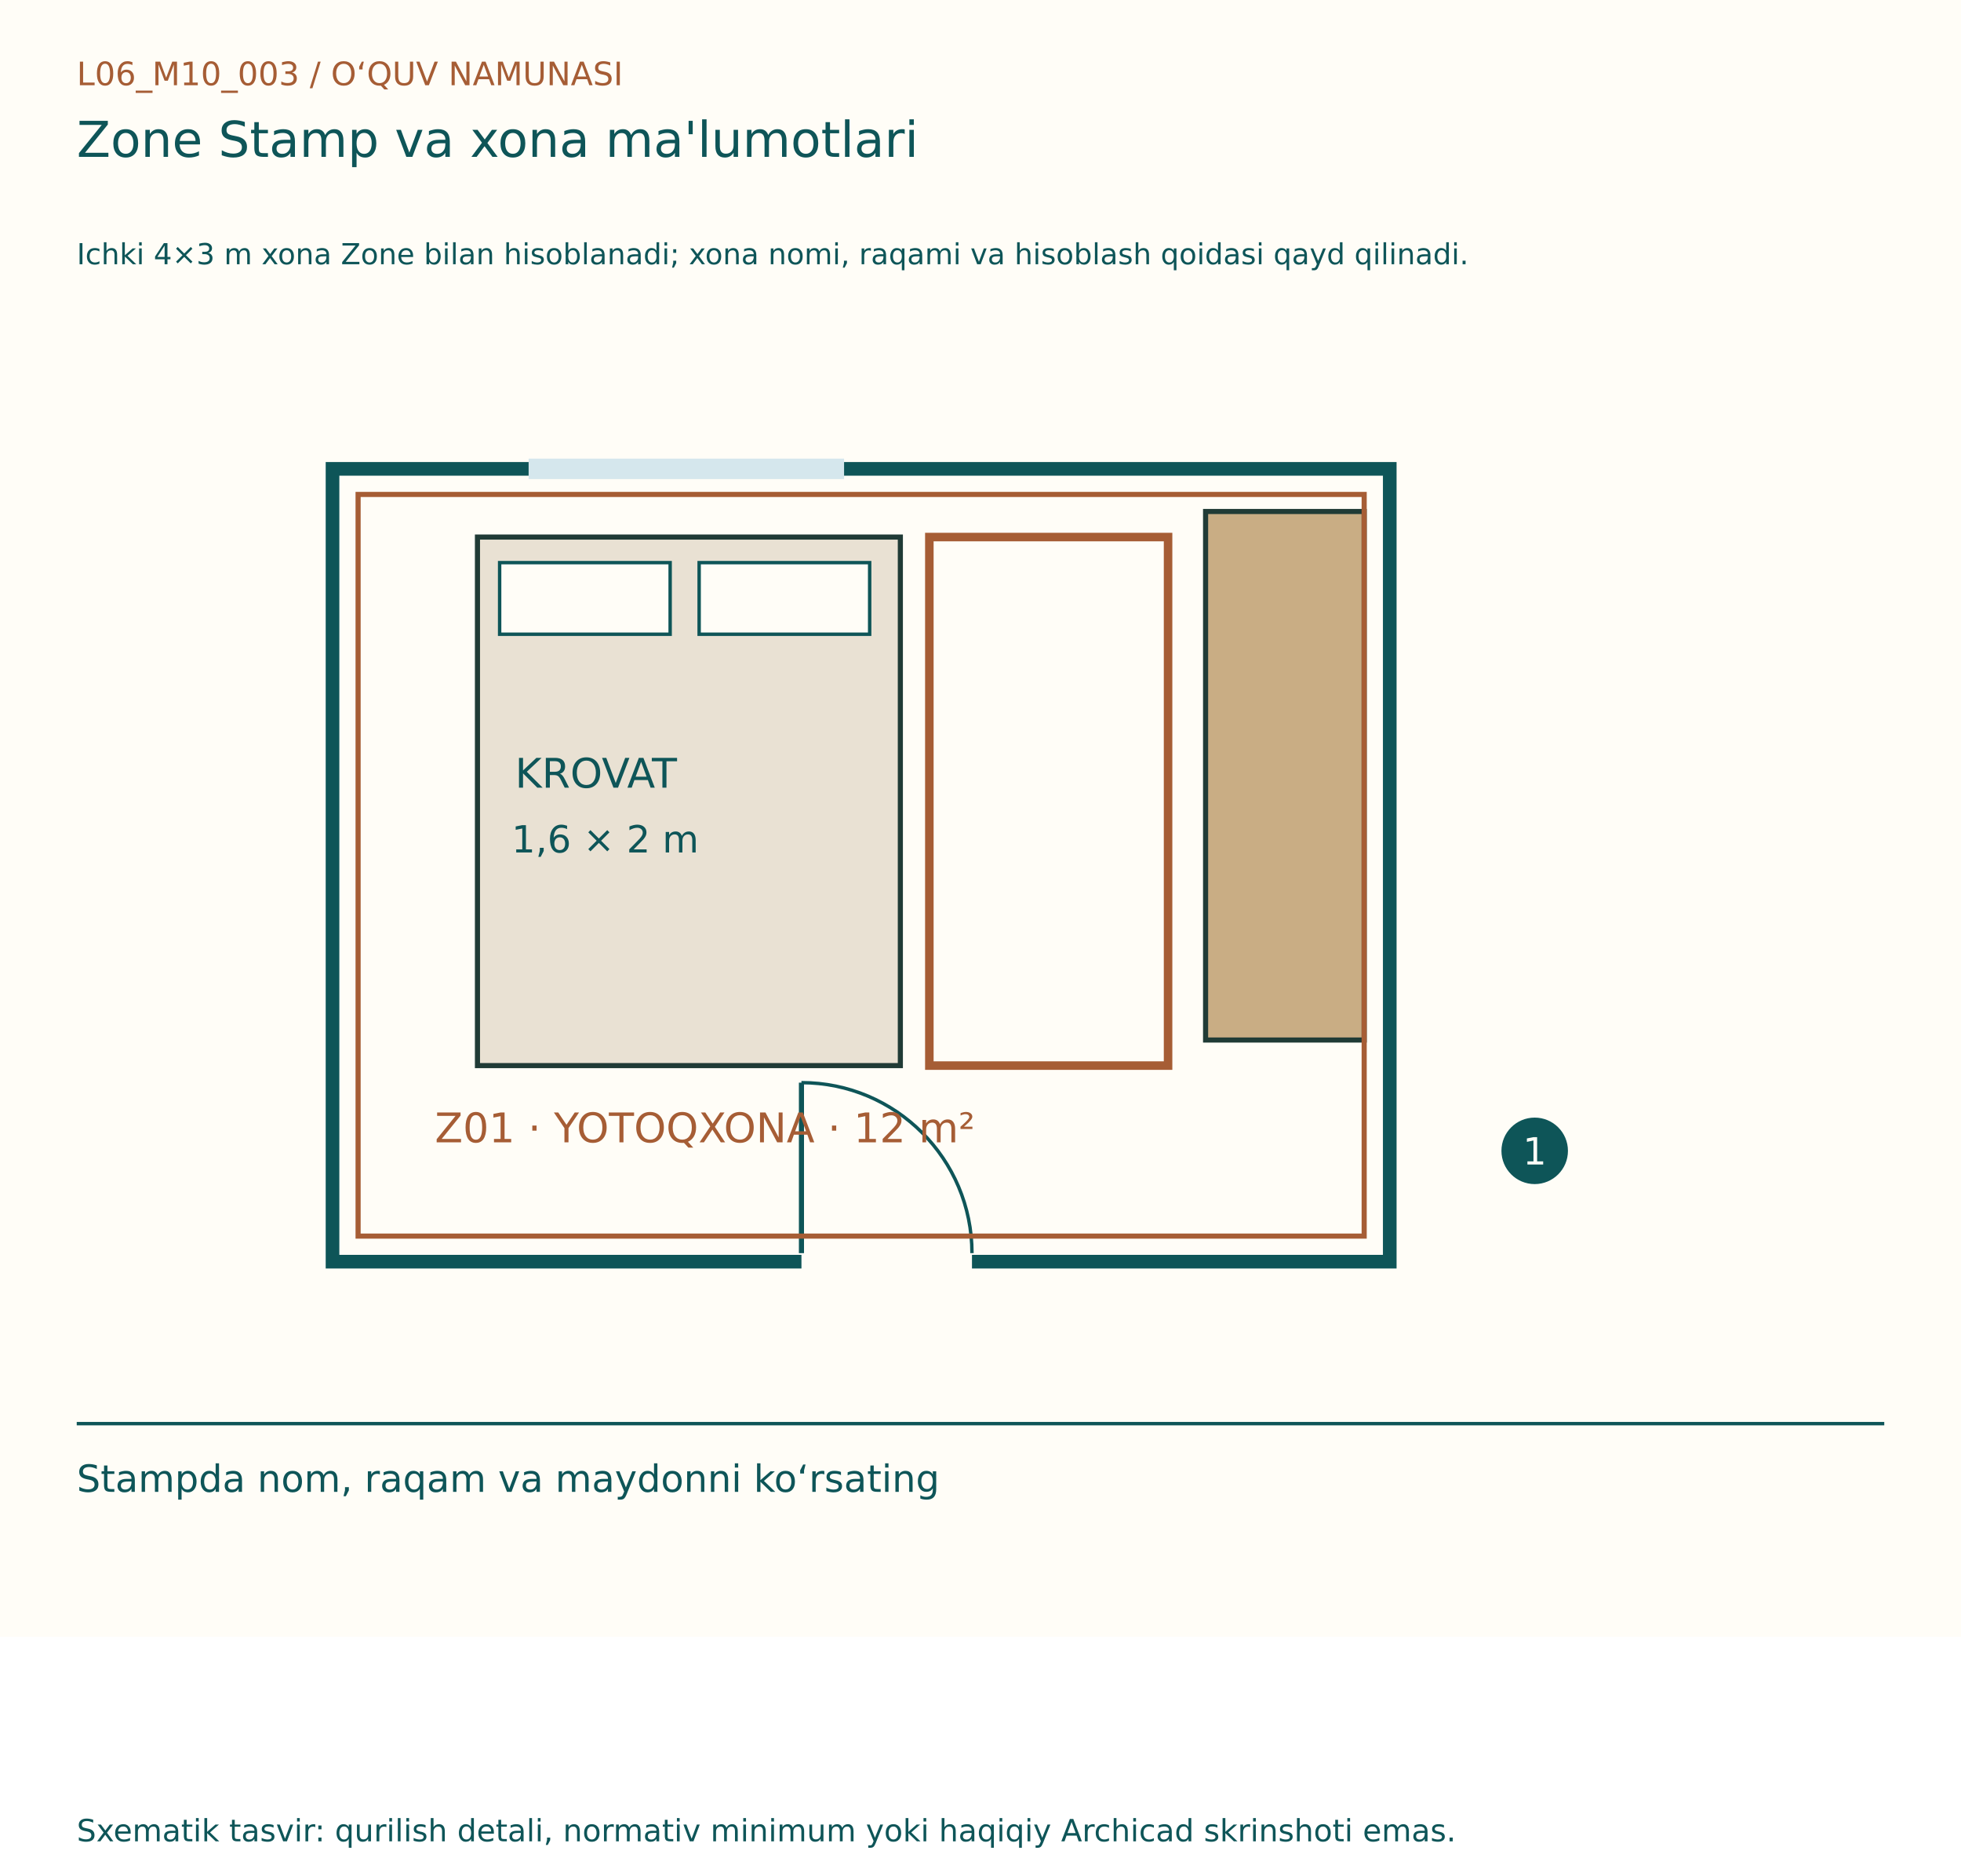
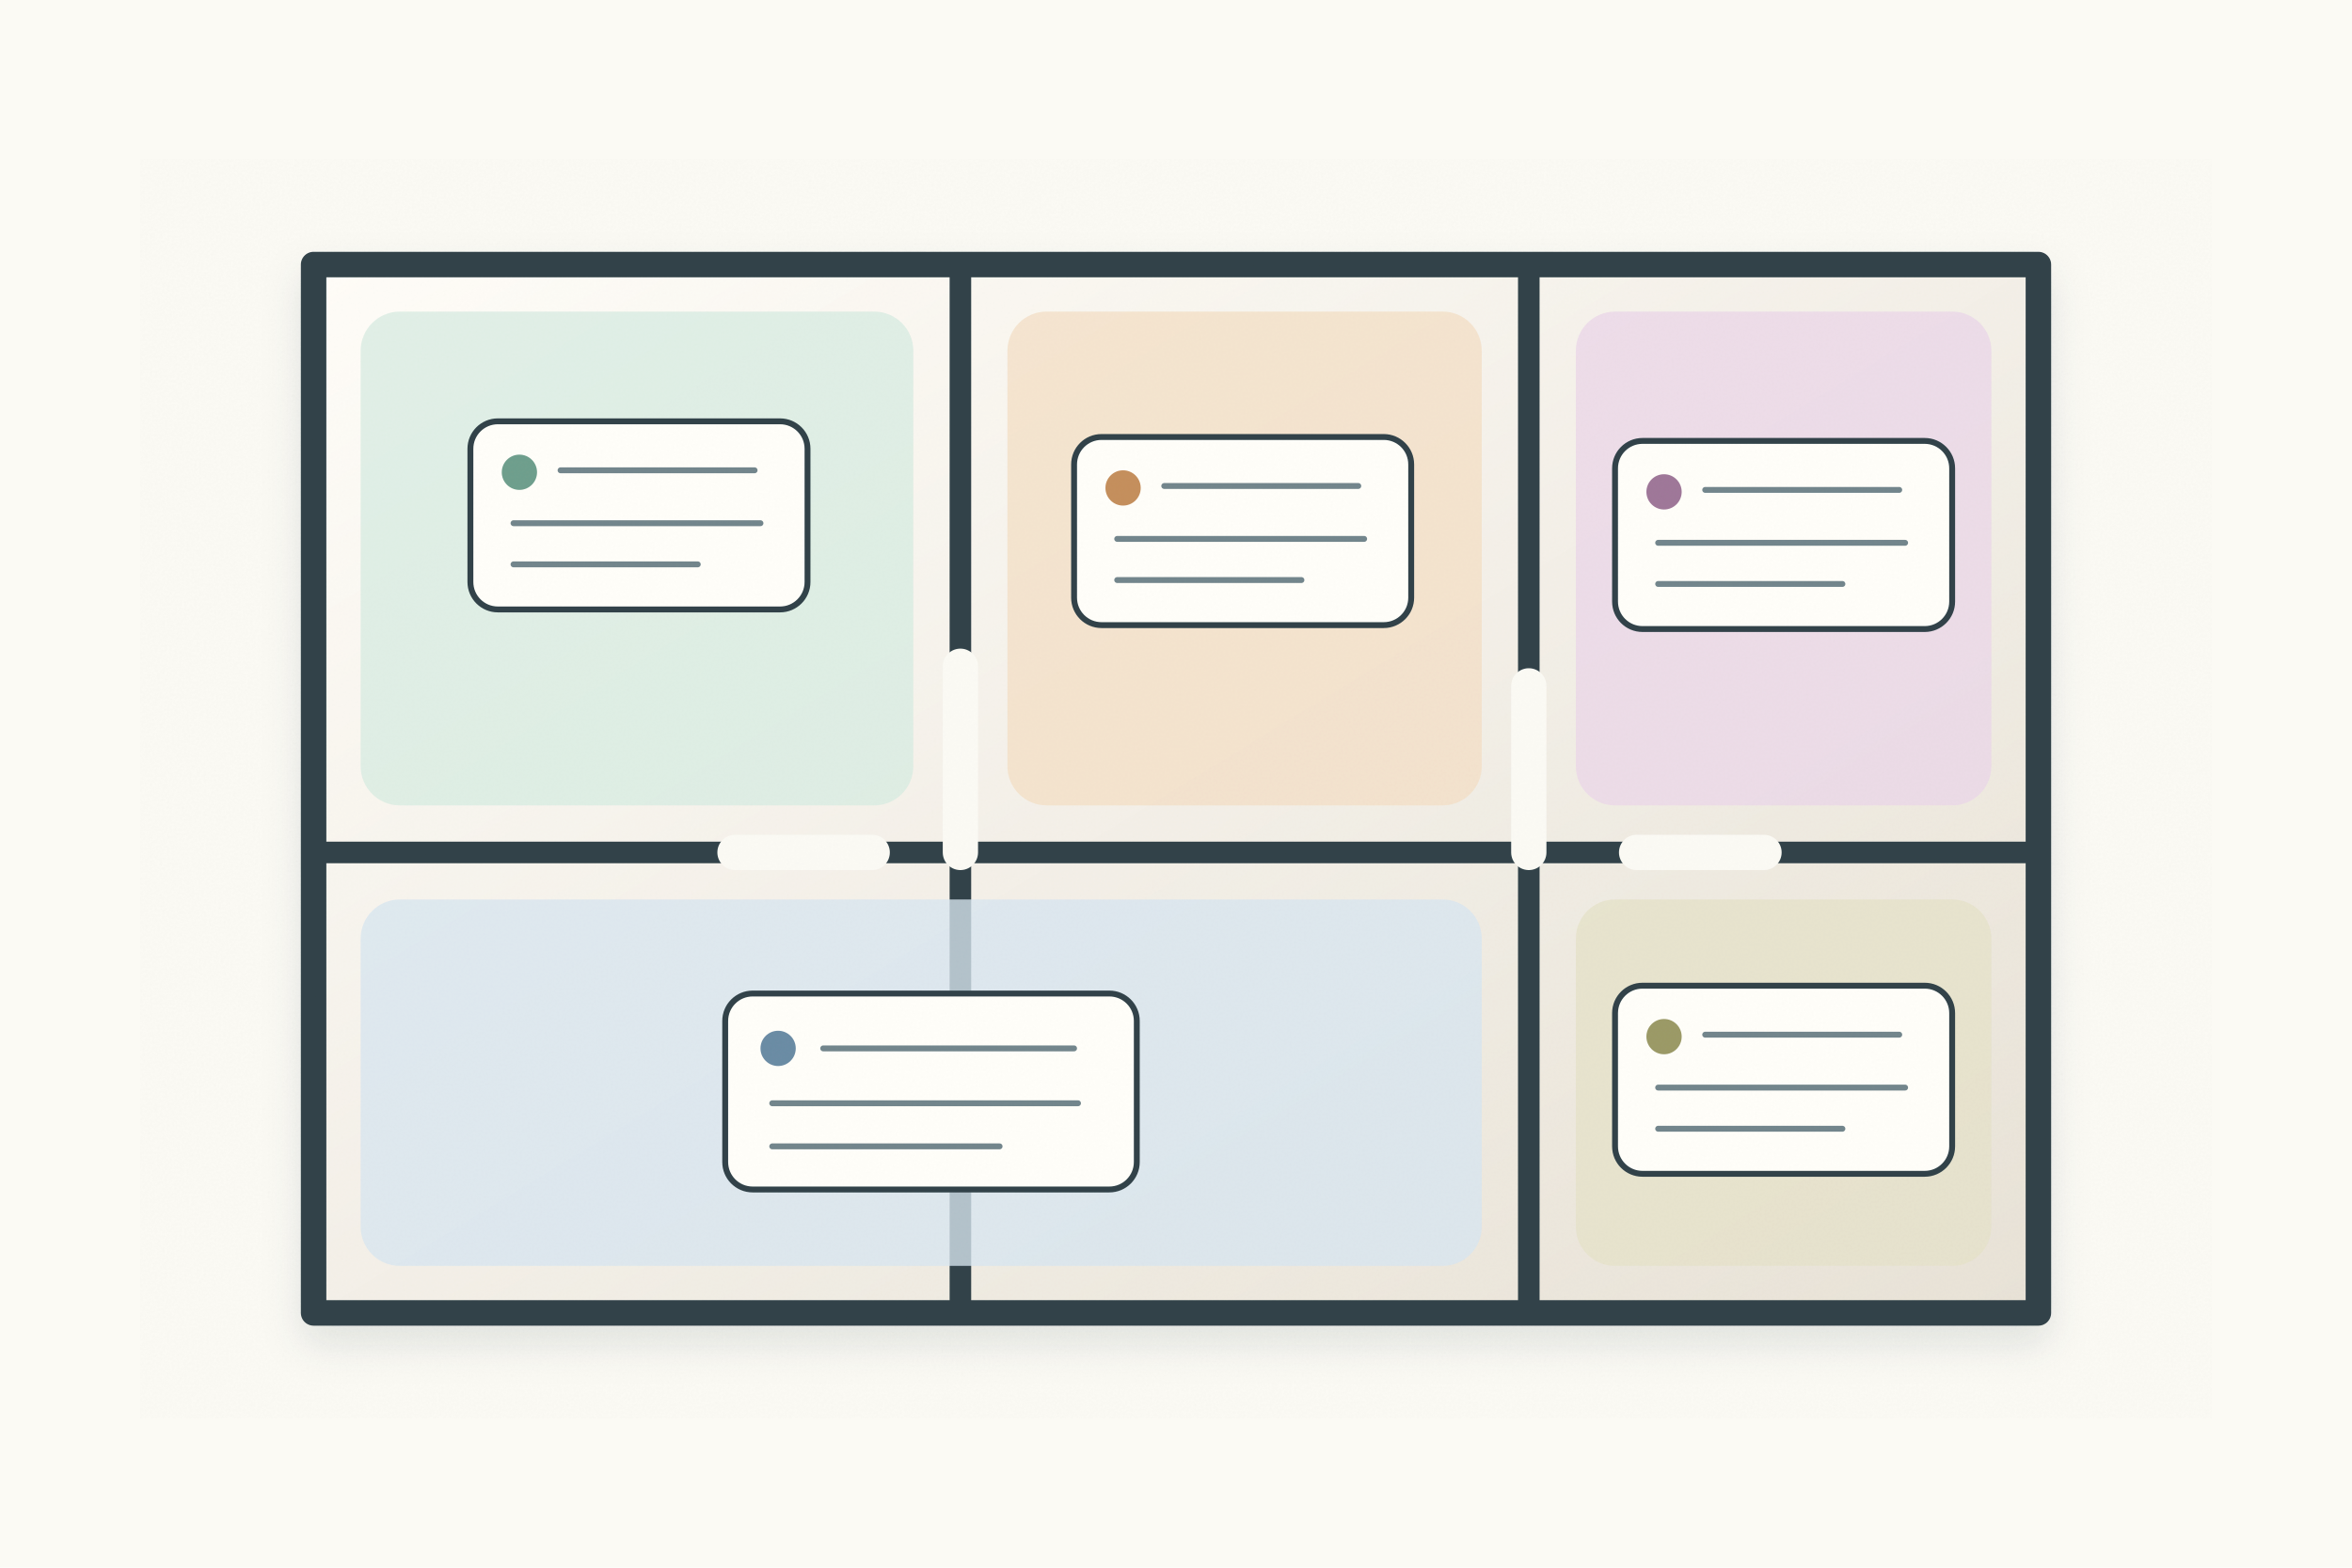
- <svg xmlns="http://www.w3.org/2000/svg" width="1150" height="1100" viewBox="0 0 1150 1100">
-   <rect width="1150" height="960" fill="#FFFDF7" />
-   <g font-family="DejaVu Sans, Segoe UI, sans-serif">
-     <text x="45" y="50" font-size="19" fill="#A65D35">L06_M10_003  /  O‘QUV NAMUNASI</text>
-     <text x="45" y="92" font-size="29" fill="#0E5558">Zone Stamp va xona ma'lumotlari</text>
-     <text x="45" y="155" font-size="17" fill="#0E5558">Ichki 4×3 m xona Zone bilan hisoblanadi; xona nomi, raqami va hisoblash qoidasi qayd qilinadi.</text>
-     <g transform="translate(0,80)">
-       <rect x="195" y="195" width="620" height="465" fill="#FFFDF7" stroke="#0E5558" stroke-width="8" />
-       <line x1="470" y1="660" x2="570" y2="660" stroke="#FFFDF7" stroke-width="12" />
-       <line x1="470" y1="655" x2="470" y2="555" stroke="#0E5558" stroke-width="3" />
-       <path d="M570,655 A100,100 0 0,0 470,555" fill="none" stroke="#0E5558" stroke-width="2" />
-       <line x1="310" y1="195" x2="495" y2="195" stroke="#D5E7ED" stroke-width="12" />
-       <rect x="280" y="235" width="248" height="310" fill="#E9E1D3" stroke="#203B36" stroke-width="3" />
-       <rect x="293" y="250" width="100" height="42" fill="#FFFDF7" stroke="#0E5558" stroke-width="2" />
-       <rect x="410" y="250" width="100" height="42" fill="#FFFDF7" stroke="#0E5558" stroke-width="2" />
-       <rect x="707" y="220" width="93" height="310" fill="#C9AD84" stroke="#203B36" stroke-width="3" />
-       <text x="302" y="382" font-size="24" fill="#0E5558">KROVAT</text>
-       <text x="300" y="420" font-size="22" fill="#0E5558">1,6 × 2 m</text>
-       <rect x="210" y="210" width="590" height="435" fill="none" stroke="#A65D35" stroke-width="3" />
-       <text x="255" y="590" font-size="24" fill="#A65D35">Z01 · YOTOQXONA · 12 m²</text>
-       <rect x="545" y="235" width="140" height="310" fill="none" stroke="#A65D35" stroke-width="5" />
-       <circle cx="900" cy="595" r="18" fill="#0E5558" stroke="#0E5558" stroke-width="3" />
-       <text x="893" y="603" font-size="22" fill="#FFFDF7">1</text>
+ <svg xmlns="http://www.w3.org/2000/svg" width="1200" height="800" viewBox="0 0 1200 800">
+   <rect width="1200" height="800" fill="#fbfaf4" />
+   <defs>
+     <filter id="shadow" x="-20%" y="-20%" width="140%" height="140%">
+       <feDropShadow dx="0" dy="10" stdDeviation="10" flood-color="#53636a" flood-opacity=".16" />
+     </filter>
+     <filter id="paper" x="-10%" y="-10%" width="120%" height="120%">
+       <feTurbulence type="fractalNoise" baseFrequency=".8" numOctaves="2" seed="7" result="n" />
+       <feColorMatrix in="n" type="saturate" values="0" />
+       <feComponentTransfer>
+         <feFuncA type="table" tableValues="0 .035" />
+       </feComponentTransfer>
+       <feBlend in="SourceGraphic" mode="multiply" />
+     </filter>
+     <linearGradient id="wall" x1="0" y1="0" x2="1" y2="1">
+       <stop offset="0" stop-color="#fffdf8" />
+       <stop offset="1" stop-color="#e8e2d7" />
+     </linearGradient>
+     <linearGradient id="wood" x1="0" y1="0" x2="1" y2="1">
+       <stop offset="0" stop-color="#ecd7ad" />
+       <stop offset="1" stop-color="#c89e62" />
+     </linearGradient>
+   </defs>
+   <g filter="url(#paper)" stroke="#31434a" stroke-width="4" stroke-linecap="round" stroke-linejoin="round">
+     <g transform="translate(160 135)" filter="url(#shadow)">
+       <rect width="880" height="535" fill="url(#wall)" stroke-width="13" />
+       <path d="M330 0 V535 M620 0 V535 M0 300 H880" stroke-width="11" />
+       <path d="M330 205 V300 M620 215 V300 M215 300 H285 M675 300 H740" stroke="#fbfaf4" stroke-width="18" />
+       <g fill-opacity=".78" stroke="none">
+         <rect x="24" y="24" width="282" height="252" rx="20" fill="#d9ebe2" />
+         <rect x="354" y="24" width="242" height="252" rx="20" fill="#f3dfc6" />
+         <rect x="644" y="24" width="212" height="252" rx="20" fill="#ead7e8" />
+         <rect x="24" y="324" width="572" height="187" rx="20" fill="#d9e5f0" />
+         <rect x="644" y="324" width="212" height="187" rx="20" fill="#e5e2c9" />
+       </g>
+       <g stroke-width="3" fill="#fffef9">
+         <g transform="translate(80 80)">
+           <rect width="172" height="96" rx="14" />
+           <circle cx="25" cy="26" r="9" fill="#6f9f8d" stroke="none" />
+           <path d="M46 25 H145 M22 52 H148 M22 73 H116" stroke="#73868c" />
+         </g>
+         <g transform="translate(388 88)">
+           <rect width="172" height="96" rx="14" />
+           <circle cx="25" cy="26" r="9" fill="#c58f5d" stroke="none" />
+           <path d="M46 25 H145 M22 52 H148 M22 73 H116" stroke="#73868c" />
+         </g>
+         <g transform="translate(664 90)">
+           <rect width="172" height="96" rx="14" />
+           <circle cx="25" cy="26" r="9" fill="#9f7899" stroke="none" />
+           <path d="M46 25 H145 M22 52 H148 M22 73 H116" stroke="#73868c" />
+         </g>
+         <g transform="translate(210 372)">
+           <rect width="210" height="100" rx="14" />
+           <circle cx="27" cy="28" r="9" fill="#6c8ca5" stroke="none" />
+           <path d="M50 28 H178 M24 56 H180 M24 78 H140" stroke="#73868c" />
+         </g>
+         <g transform="translate(664 368)">
+           <rect width="172" height="96" rx="14" />
+           <circle cx="25" cy="26" r="9" fill="#9b9a68" stroke="none" />
+           <path d="M46 25 H145 M22 52 H148 M22 73 H116" stroke="#73868c" />
+         </g>
+       </g>
    </g>
-     <line x1="45" y1="835" x2="1105" y2="835" stroke="#0E5558" stroke-width="2" />
-     <text x="45" y="875" font-size="22" fill="#0E5558">Stampda nom, raqam va maydonni ko‘rsating</text>
-     <text x="45" y="1080" font-size="18" fill="#0E5558">Sxematik tasvir: qurilish detali, normativ minimum yoki haqiqiy Archicad skrinshoti emas.</text>
  </g>
</svg>
